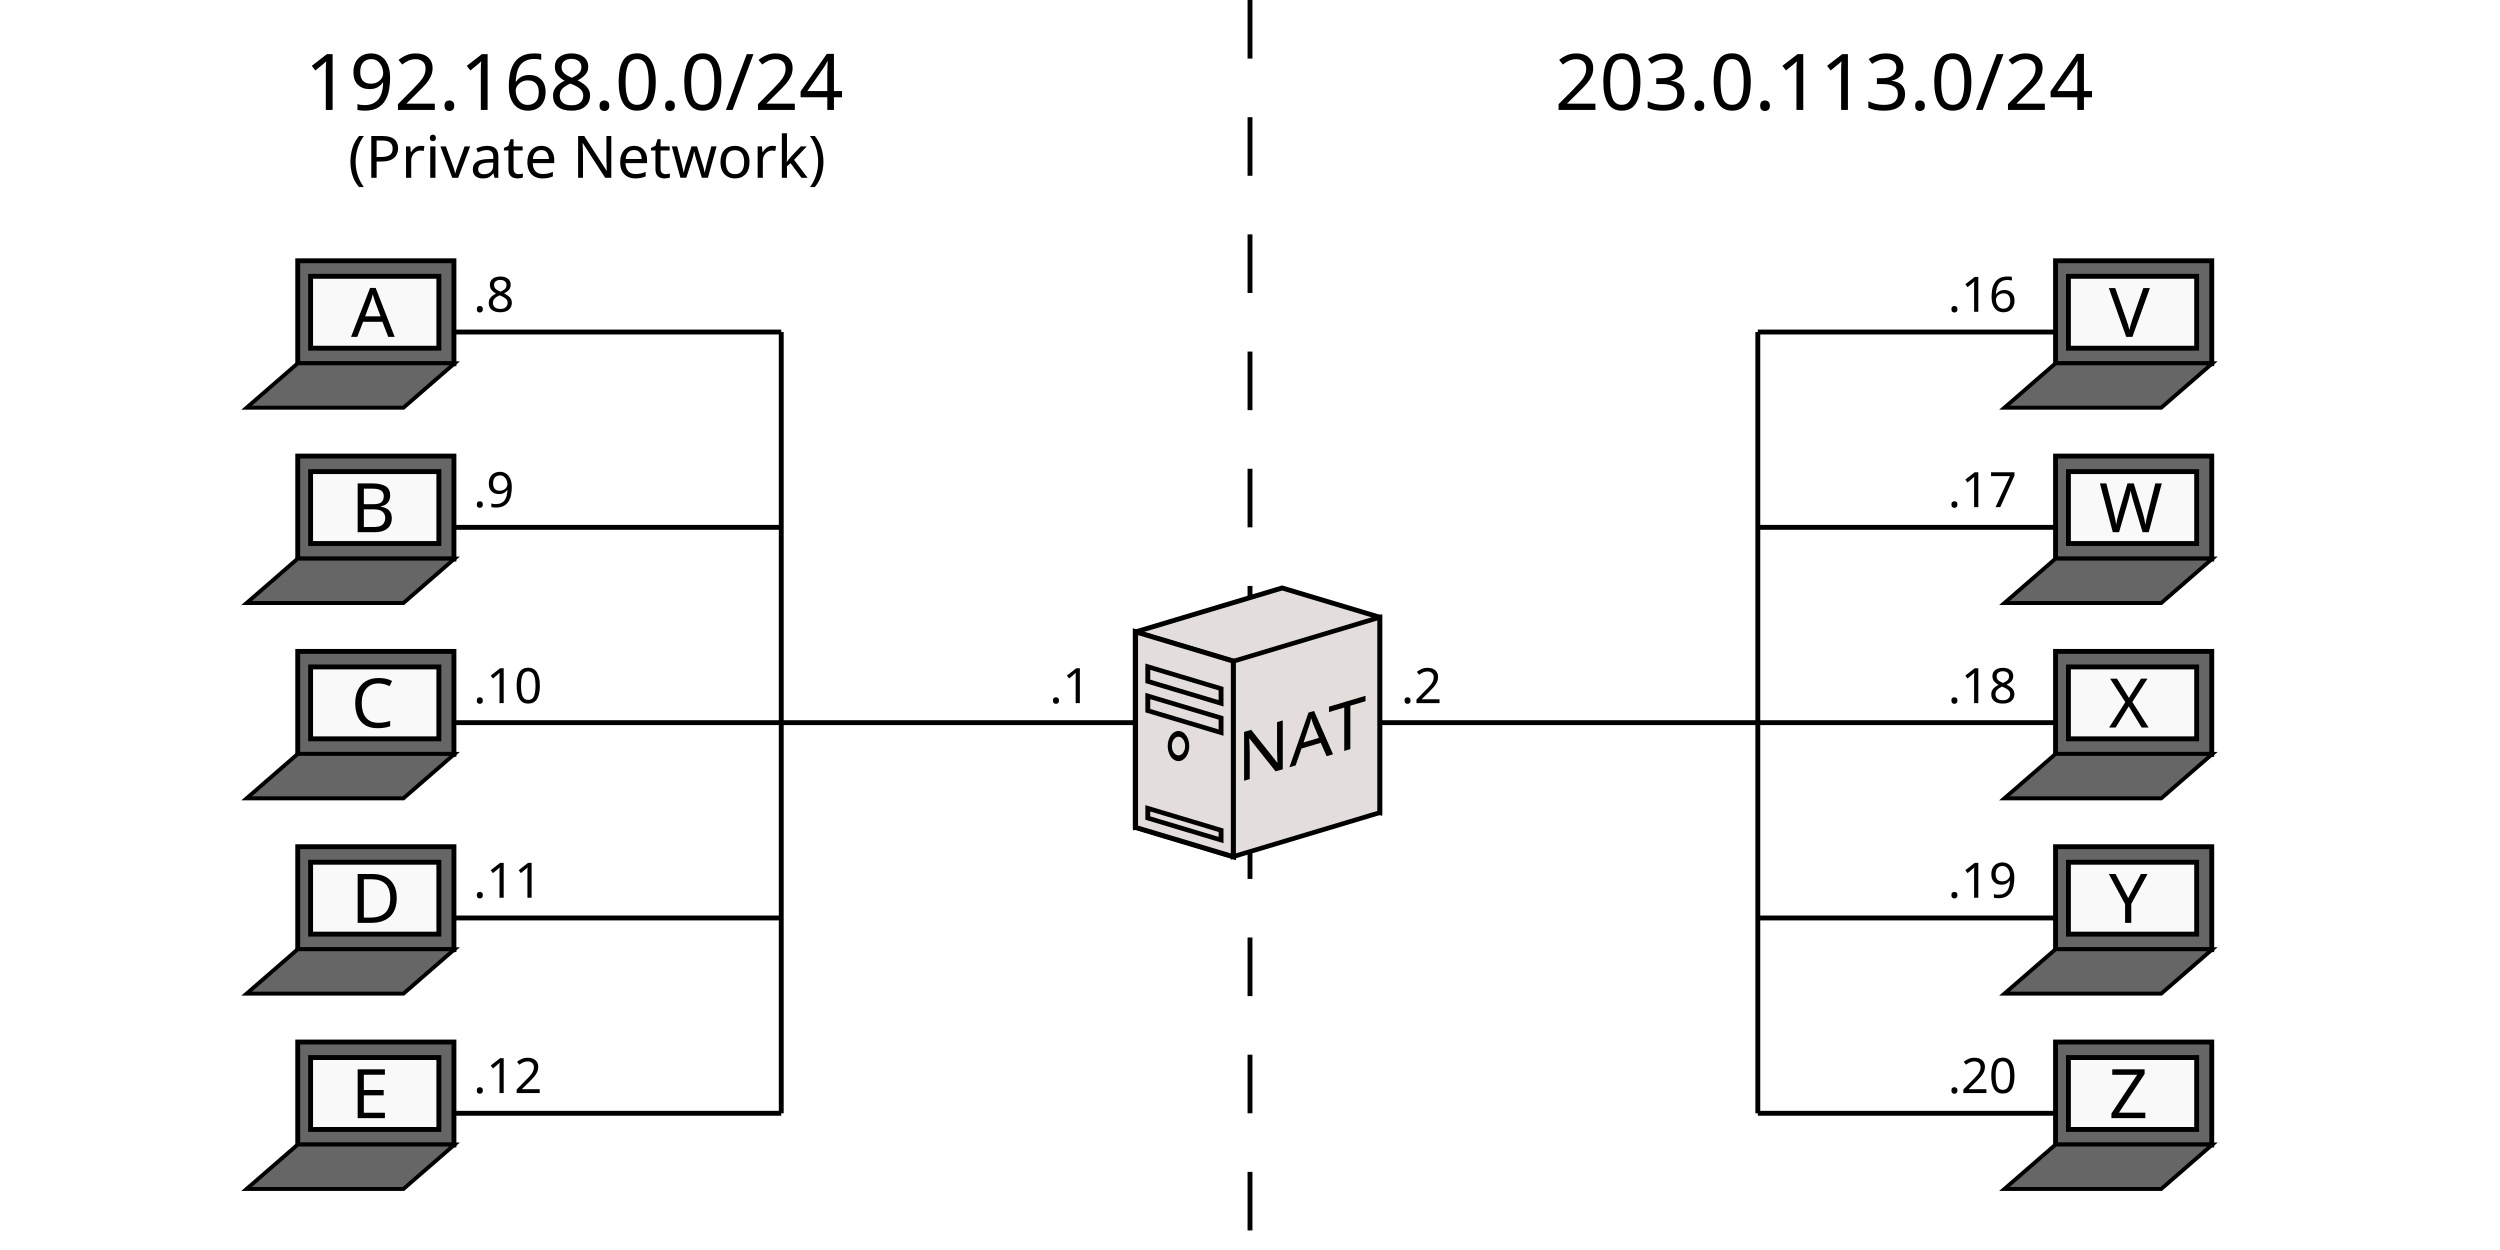
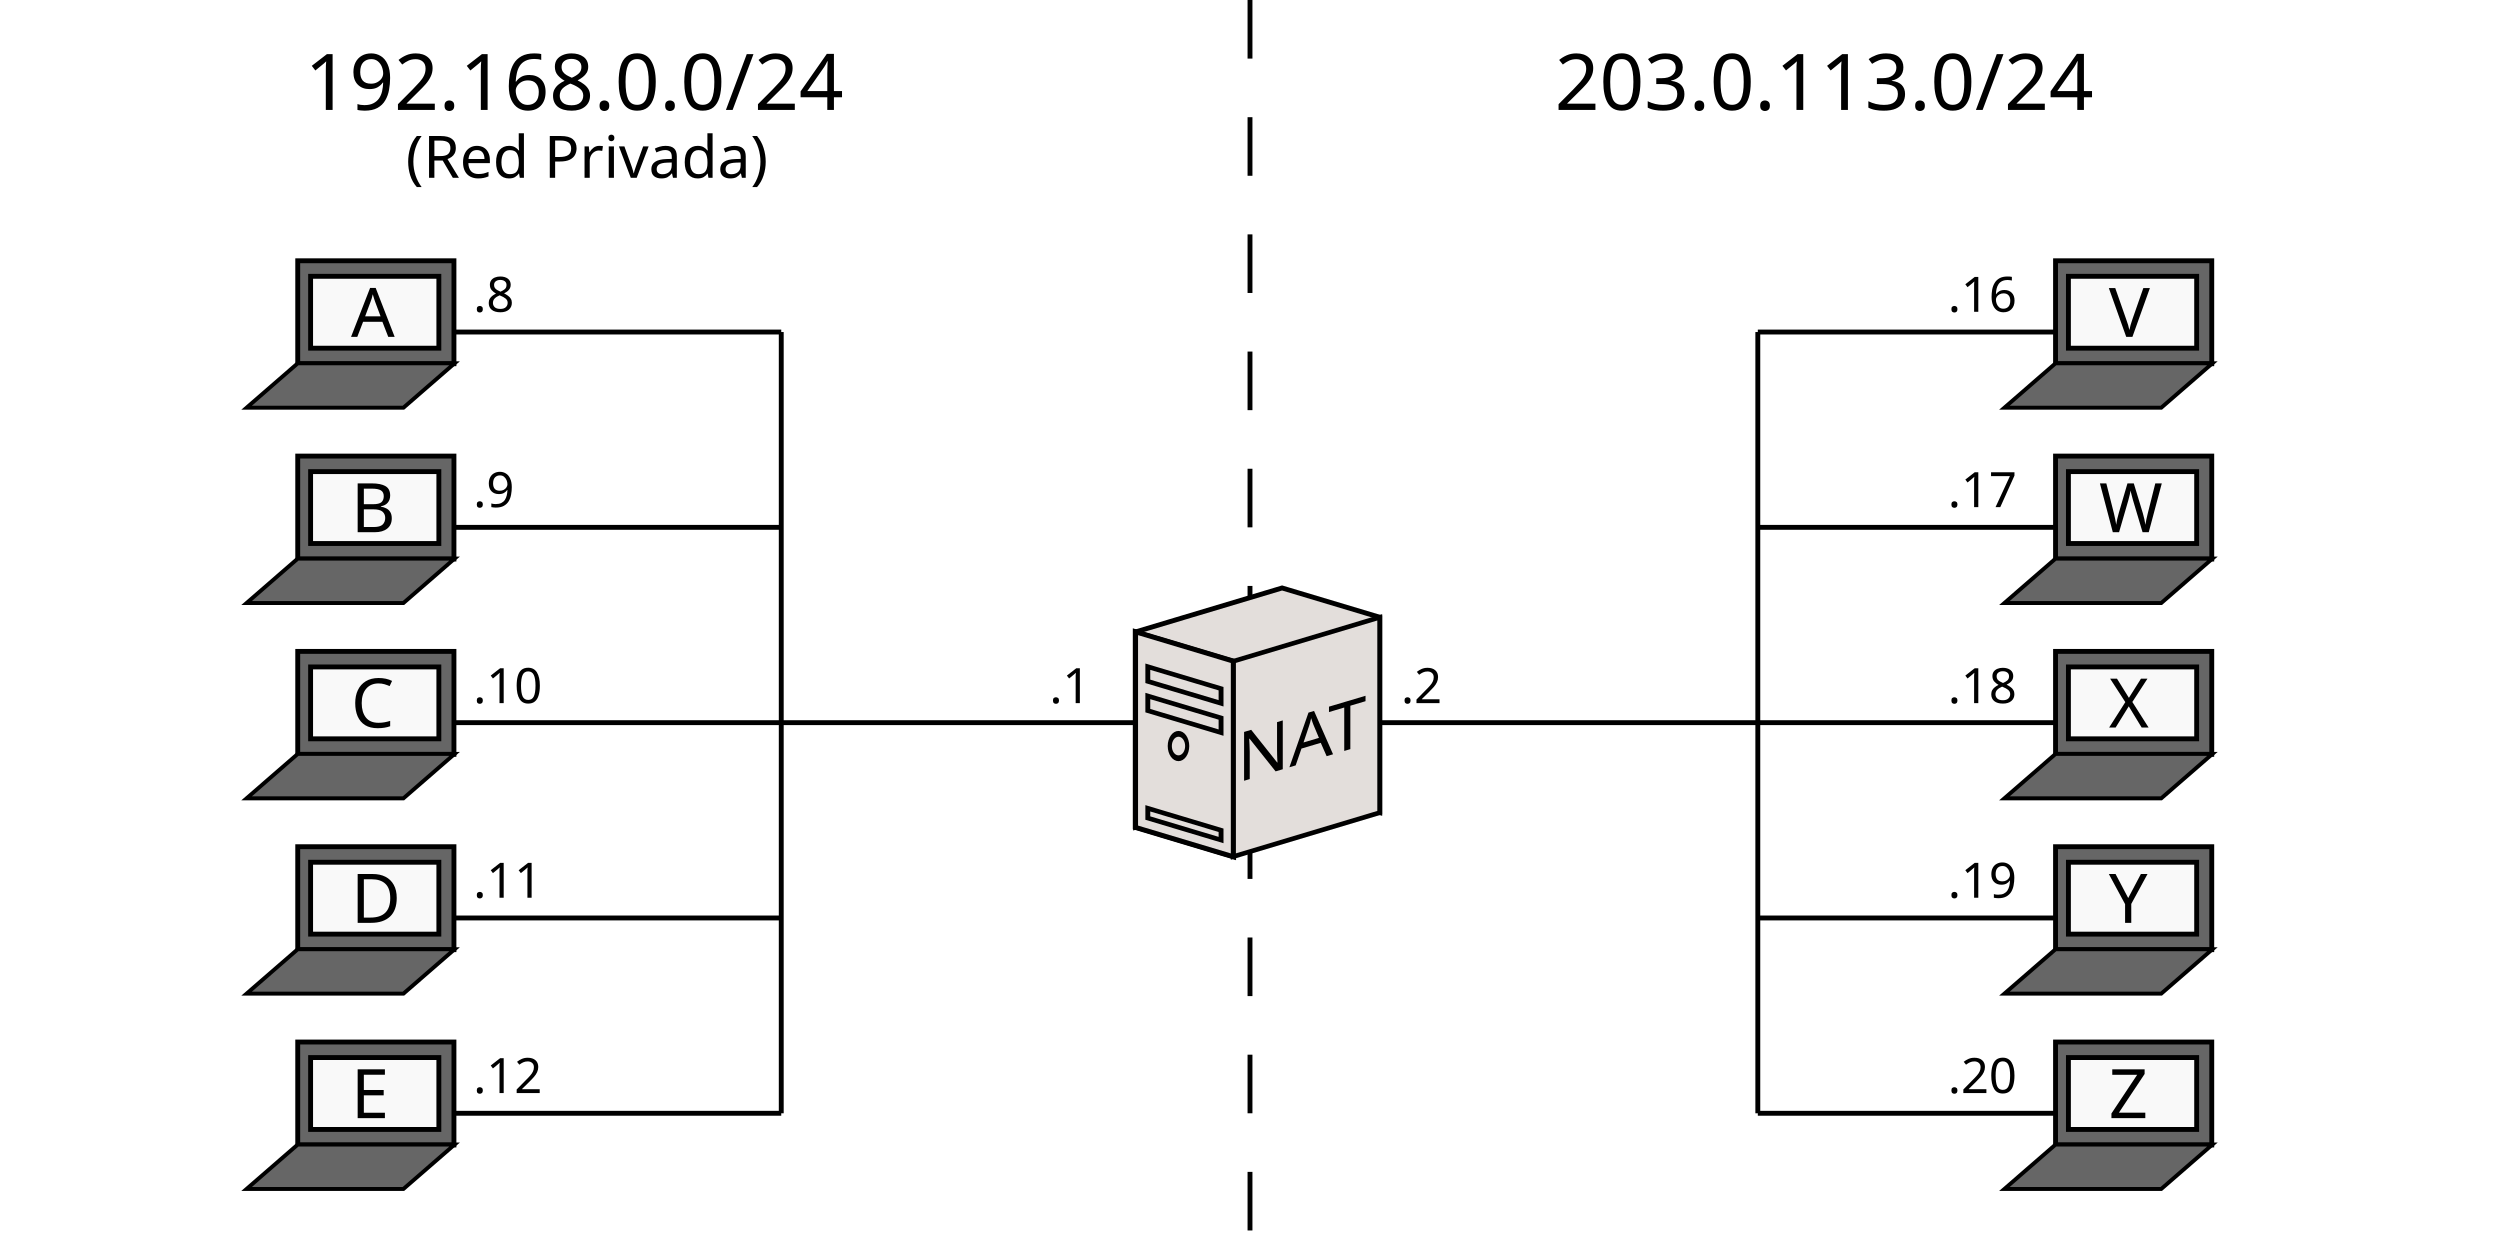
<svg xmlns="http://www.w3.org/2000/svg" xmlns:xlink="http://www.w3.org/1999/xlink" width="512" height="256" id="svg2" version="1.1">
  <defs id="defs4" />
  <g id="layer1" transform="translate(0,-796.3622)" style="display:inline">
    <path style="fill:none;stroke:#000000;stroke-width:1;stroke-linecap:butt;stroke-linejoin:miter;stroke-miterlimit:4;stroke-opacity:1;stroke-dasharray:12, 12;stroke-dashoffset:0" d="m 256,0 0,256" id="path3102" transform="translate(0,796.3622)" />
    <path style="fill:none;stroke:#000000;stroke-width:1px;stroke-linecap:butt;stroke-linejoin:miter;stroke-opacity:1" d="m 80,864.362 80,0" id="path3823" />
    <path id="path3827" d="m 80,904.362 80,0" style="fill:none;stroke:#000000;stroke-width:1px;stroke-linecap:butt;stroke-linejoin:miter;stroke-opacity:1" />
    <path style="fill:none;stroke:#000000;stroke-width:1px;stroke-linecap:butt;stroke-linejoin:miter;stroke-opacity:1" d="m 80,944.362 360,0" id="path3829" />
    <path id="path3831" d="m 80,984.362 80,0" style="fill:none;stroke:#000000;stroke-width:1px;stroke-linecap:butt;stroke-linejoin:miter;stroke-opacity:1" />
    <path style="fill:none;stroke:#000000;stroke-width:1px;stroke-linecap:butt;stroke-linejoin:miter;stroke-opacity:1" d="m 80,1024.362 80,0" id="path3833" />
    <g id="g3141" style="display:inline" transform="matrix(0.7270794,0,0,0.7270794,40.98127,58.80632)">
      <rect style="fill:#666666;stroke:#000000;stroke-width:1.375;stroke-miterlimit:4;stroke-dasharray:none" id="rect3143" width="44" height="29" x="27.5" y="163.5" transform="translate(0,924.3622)" />
      <rect style="fill:#666666;stroke:#000000;stroke-width:1.699;stroke-miterlimit:4;stroke-dasharray:none" id="rect3145" width="44.176" height="19.089" x="1313.716" y="1703.361" transform="matrix(1,0,-0.7551013,0.6556081,0,0)" />
      <rect transform="translate(0,924.3622)" style="fill:#f9f9f9;stroke:#000000;stroke-width:1.375;stroke-miterlimit:4;stroke-dasharray:none" id="rect3147" width="36.125" height="20.25" x="31.125" y="167.875" />
    </g>
    <g transform="translate(232.5723,722.1521)" style="display:inline" id="g4244">
      <path id="rect4226" d="m 30,194.625 -30,9 0,40 30,-9 20,6 0,-40 -20,-6 z" style="fill:#e3dedb;stroke:#000000;stroke-width:1;stroke-miterlimit:4;stroke-opacity:1;stroke-dasharray:none;stroke-dashoffset:0;display:inline" />
      <rect transform="matrix(1,0.3,0,1,0,-796.3622)" y="1000" x="0" height="40" width="20" id="rect4208" style="fill:#ffe680;stroke:#000000;stroke-width:1.145;stroke-miterlimit:4;stroke-opacity:1;stroke-dasharray:none;stroke-dashoffset:0;display:inline" />
      <rect style="fill:#e3dedb;stroke:#000000;stroke-width:1;stroke-miterlimit:4;stroke-opacity:1;stroke-dasharray:none;stroke-dashoffset:0;display:inline" id="rect4210" width="30" height="40" x="20" y="1012" transform="matrix(1,-0.3,0,1,0,-796.3622)" />
      <rect style="fill:#e3dedb;stroke:#000000;stroke-width:1;stroke-miterlimit:4;stroke-opacity:1;stroke-dasharray:none;stroke-dashoffset:0;display:inline" id="rect4234" width="20" height="40" x="0" y="1000" transform="matrix(1,0.3,0,1,0,-796.3622)" />
      <rect transform="matrix(1,0.3,0,1,0,0)" y="210" x="2.5" height="3" width="15" id="rect4236" style="fill:none;stroke:#000000;stroke-width:1;stroke-miterlimit:4;stroke-opacity:1;stroke-dasharray:none;stroke-dashoffset:0;display:inline" />
      <rect style="fill:none;stroke:#000000;stroke-width:1;stroke-miterlimit:4;stroke-opacity:1;stroke-dasharray:none;stroke-dashoffset:0;display:inline" id="rect4238" width="15" height="3" x="2.5" y="216" transform="matrix(1,0.3,0,1,0,0)" />
      <rect transform="matrix(1,0.3,0,1,0,0)" y="239" x="2.5" height="2" width="15" id="rect4240" style="fill:none;stroke:#000000;stroke-width:1;stroke-miterlimit:4;stroke-opacity:1;stroke-dasharray:none;stroke-dashoffset:0;display:inline" />
-       <path transform="matrix(0.7130212,0,0,1,2.008852,0)" d="m 12,227 c 0,1.381 -1.119,2.5 -2.5,2.5 -1.381,0 -2.5,-1.119 -2.5,-2.5 0,-1.381 1.119,-2.5 2.5,-2.5 1.381,0 2.5,1.119 2.5,2.5 z" id="path4242" style="fill:none;stroke:#000000;stroke-width:1.184;stroke-miterlimit:4;stroke-opacity:1;stroke-dasharray:none;stroke-dashoffset:0" />
+       <path transform="matrix(0.7130212,0,0,1,2.008852,0)" d="M 12,227 A 2.5,2.5 0 0 1 9.5,229.5 2.5,2.5 0 0 1 7,227 2.5,2.5 0 0 1 9.5,224.5 2.5,2.5 0 0 1 12,227 Z" id="path4242" style="fill:none;stroke:#000000;stroke-width:1.184;stroke-miterlimit:4;stroke-opacity:1;stroke-dasharray:none;stroke-dashoffset:0" />
    </g>
    <use x="0" y="0" xlink:href="#g3141" id="use3813" transform="translate(0,40)" width="512" height="256" />
    <use height="256" width="512" transform="translate(0,80)" id="use3815" xlink:href="#g3141" y="0" x="0" />
    <use x="0" y="0" xlink:href="#g3141" id="use3817" transform="translate(0,120)" width="512" height="256" />
    <use height="256" width="512" transform="translate(0,160)" id="use3819" xlink:href="#g3141" y="0" x="0" />
    <path style="fill:none;stroke:#000000;stroke-width:1px;stroke-linecap:butt;stroke-linejoin:miter;stroke-opacity:1" d="m 160,1024.362 0,-160" id="path3825" />
    <text xml:space="preserve" style="font-size:10px;font-style:normal;font-weight:normal;line-height:125%;letter-spacing:0px;word-spacing:0px;fill:#000000;fill-opacity:1;stroke:none;font-family:Sans" x="96.931" y="860.221" id="text3835">
      <tspan id="tspan3837" x="96.931" y="860.221">.8</tspan>
    </text>
    <text id="text3839" y="900.221" x="96.931" style="font-size:10px;font-style:normal;font-weight:normal;line-height:125%;letter-spacing:0px;word-spacing:0px;fill:#000000;fill-opacity:1;stroke:none;font-family:Sans" xml:space="preserve">
      <tspan y="900.221" x="96.931" id="tspan3841">.9</tspan>
    </text>
    <text xml:space="preserve" style="font-size:10px;font-style:normal;font-weight:normal;line-height:125%;letter-spacing:0px;word-spacing:0px;fill:#000000;fill-opacity:1;stroke:none;font-family:Sans" x="96.931" y="940.362" id="text3843">
      <tspan id="tspan3845" x="96.931" y="940.362">.10</tspan>
    </text>
    <text id="text3847" y="980.221" x="96.931" style="font-size:10px;font-style:normal;font-weight:normal;line-height:125%;letter-spacing:0px;word-spacing:0px;fill:#000000;fill-opacity:1;stroke:none;font-family:Sans" xml:space="preserve">
      <tspan y="980.221" x="96.931" id="tspan3849">.11</tspan>
    </text>
    <text xml:space="preserve" style="font-size:10px;font-style:normal;font-weight:normal;line-height:125%;letter-spacing:0px;word-spacing:0px;fill:#000000;fill-opacity:1;stroke:none;font-family:Sans" x="96.931" y="1020.221" id="text3851">
      <tspan id="tspan3853" x="96.931" y="1020.221">.12</tspan>
    </text>
    <text id="text3855" y="940.362" x="214.931" style="font-size:10px;font-style:normal;font-weight:normal;line-height:125%;letter-spacing:0px;word-spacing:0px;fill:#000000;fill-opacity:1;stroke:none;font-family:Sans" xml:space="preserve">
      <tspan y="940.362" x="214.931" id="tspan3857">.1</tspan>
    </text>
    <text xml:space="preserve" style="font-size:10px;font-style:normal;font-weight:normal;line-height:125%;letter-spacing:0px;word-spacing:0px;fill:#000000;fill-opacity:1;stroke:none;font-family:Sans" x="286.931" y="940.362" id="text3859">
      <tspan id="tspan3861" x="286.931" y="940.362">.2</tspan>
    </text>
    <path id="path3032" d="m 360,864.362 80,0" style="fill:none;stroke:#000000;stroke-width:1px;stroke-linecap:butt;stroke-linejoin:miter;stroke-opacity:1" />
    <path style="fill:none;stroke:#000000;stroke-width:1px;stroke-linecap:butt;stroke-linejoin:miter;stroke-opacity:1" d="m 360,904.362 80,0" id="path3034" />
    <path style="fill:none;stroke:#000000;stroke-width:1px;stroke-linecap:butt;stroke-linejoin:miter;stroke-opacity:1" d="m 360,984.362 80,0" id="path3036" />
    <path id="path3038" d="m 360,1024.362 80,0" style="fill:none;stroke:#000000;stroke-width:1px;stroke-linecap:butt;stroke-linejoin:miter;stroke-opacity:1" />
    <path id="path3040" d="m 360,1024.362 0,-160" style="fill:none;stroke:#000000;stroke-width:1px;stroke-linecap:butt;stroke-linejoin:miter;stroke-opacity:1" />
    <use x="0" y="0" xlink:href="#g3141" id="use3022" transform="translate(360,0)" width="512" height="256" />
    <use x="0" y="0" xlink:href="#use3813" id="use3024" transform="translate(360,0)" width="512" height="256" />
    <use x="0" y="0" xlink:href="#use3815" id="use3026" transform="translate(360,0)" width="512" height="256" />
    <use x="0" y="0" xlink:href="#use3817" id="use3028" transform="translate(360,0)" width="512" height="256" />
    <use x="0" y="0" xlink:href="#use3819" id="use3030" transform="translate(360,0)" width="512" height="256" />
    <text xml:space="preserve" style="font-size:14px;font-style:normal;font-weight:normal;line-height:125%;letter-spacing:0px;word-spacing:0px;fill:#000000;fill-opacity:1;stroke:none;font-family:Sans" x="71.891" y="865.362" id="text3042">
      <tspan id="tspan3044" x="71.891" y="865.362">A</tspan>
    </text>
    <text id="text3046" y="905.362" x="71.891" style="font-size:14px;font-style:normal;font-weight:normal;line-height:125%;letter-spacing:0px;word-spacing:0px;fill:#000000;fill-opacity:1;stroke:none;font-family:Sans" xml:space="preserve">
      <tspan y="905.362" x="71.891" id="tspan3048">B</tspan>
    </text>
    <text xml:space="preserve" style="font-size:14px;font-style:normal;font-weight:normal;line-height:125%;letter-spacing:0px;word-spacing:0px;fill:#000000;fill-opacity:1;stroke:none;font-family:Sans" x="71.891" y="945.362" id="text3050">
      <tspan id="tspan3052" x="71.891" y="945.362">C</tspan>
    </text>
    <text id="text3054" y="985.362" x="71.891" style="font-size:14px;font-style:normal;font-weight:normal;line-height:125%;letter-spacing:0px;word-spacing:0px;fill:#000000;fill-opacity:1;stroke:none;font-family:Sans" xml:space="preserve">
      <tspan y="985.362" x="71.891" id="tspan3056">D</tspan>
    </text>
    <text xml:space="preserve" style="font-size:14px;font-style:normal;font-weight:normal;line-height:125%;letter-spacing:0px;word-spacing:0px;fill:#000000;fill-opacity:1;stroke:none;font-family:Sans" x="71.891" y="1025.362" id="text3058">
      <tspan id="tspan3060" x="71.891" y="1025.362">E</tspan>
    </text>
    <text id="text3062" y="865.362" x="431.891" style="font-size:14px;font-style:normal;font-weight:normal;line-height:125%;letter-spacing:0px;word-spacing:0px;fill:#000000;fill-opacity:1;stroke:none;font-family:Sans" xml:space="preserve">
      <tspan y="865.362" x="431.891" id="tspan3064">V</tspan>
    </text>
    <text xml:space="preserve" style="font-size:14px;font-style:normal;font-weight:normal;line-height:125%;letter-spacing:0px;word-spacing:0px;fill:#000000;fill-opacity:1;stroke:none;font-family:Sans" x="429.891" y="905.362" id="text3066">
      <tspan id="tspan3068" x="429.891" y="905.362">W</tspan>
    </text>
    <text id="text3070" y="945.362" x="431.891" style="font-size:14px;font-style:normal;font-weight:normal;line-height:125%;letter-spacing:0px;word-spacing:0px;fill:#000000;fill-opacity:1;stroke:none;font-family:Sans" xml:space="preserve">
      <tspan y="945.362" x="431.891" id="tspan3072">X</tspan>
    </text>
    <text xml:space="preserve" style="font-size:14px;font-style:normal;font-weight:normal;line-height:125%;letter-spacing:0px;word-spacing:0px;fill:#000000;fill-opacity:1;stroke:none;font-family:Sans" x="431.891" y="985.362" id="text3074">
      <tspan id="tspan3076" x="431.891" y="985.362">Y</tspan>
    </text>
    <text id="text3078" y="1025.362" x="431.891" style="font-size:14px;font-style:normal;font-weight:normal;line-height:125%;letter-spacing:0px;word-spacing:0px;fill:#000000;fill-opacity:1;stroke:none;font-family:Sans" xml:space="preserve">
      <tspan y="1025.362" x="431.891" id="tspan3080">Z</tspan>
    </text>
    <text id="text3082" y="860.221" x="398.931" style="font-size:10px;font-style:normal;font-weight:normal;line-height:125%;letter-spacing:0px;word-spacing:0px;fill:#000000;fill-opacity:1;stroke:none;font-family:Sans" xml:space="preserve">
      <tspan y="860.221" x="398.931" id="tspan3084">.16</tspan>
    </text>
    <text xml:space="preserve" style="font-size:10px;font-style:normal;font-weight:normal;line-height:125%;letter-spacing:0px;word-spacing:0px;fill:#000000;fill-opacity:1;stroke:none;font-family:Sans" x="398.931" y="900.221" id="text3086">
      <tspan id="tspan3088" x="398.931" y="900.221">.17</tspan>
    </text>
    <text id="text3090" y="940.362" x="398.931" style="font-size:10px;font-style:normal;font-weight:normal;line-height:125%;letter-spacing:0px;word-spacing:0px;fill:#000000;fill-opacity:1;stroke:none;font-family:Sans" xml:space="preserve">
      <tspan y="940.362" x="398.931" id="tspan3092">.18</tspan>
    </text>
    <text xml:space="preserve" style="font-size:10px;font-style:normal;font-weight:normal;line-height:125%;letter-spacing:0px;word-spacing:0px;fill:#000000;fill-opacity:1;stroke:none;font-family:Sans" x="398.931" y="980.221" id="text3094">
      <tspan id="tspan3096" x="398.931" y="980.221">.19</tspan>
    </text>
    <text id="text3098" y="1020.221" x="398.931" style="font-size:10px;font-style:normal;font-weight:normal;line-height:125%;letter-spacing:0px;word-spacing:0px;fill:#000000;fill-opacity:1;stroke:none;font-family:Sans" xml:space="preserve">
      <tspan y="1020.221" x="398.931" id="tspan3100">.20</tspan>
    </text>
    <text xml:space="preserve" style="font-size:16px;font-style:normal;font-weight:normal;text-align:center;line-height:125%;letter-spacing:0px;word-spacing:0px;text-anchor:middle;fill:#000000;fill-opacity:1;stroke:none;font-family:Sans" x="128" y="818.878" id="text3872">
      <tspan id="tspan3874" x="128" y="818.878">192.168.0.0/24</tspan>
    </text>
    <text id="text3876" y="818.878" x="384" style="font-size:16px;font-style:normal;font-weight:normal;text-align:center;line-height:125%;letter-spacing:0px;word-spacing:0px;text-anchor:middle;fill:#000000;fill-opacity:1;stroke:none;font-family:Sans" xml:space="preserve">
      <tspan y="818.878" x="384" id="tspan3878">203.0.113.0/24</tspan>
    </text>
    <text id="text3880" y="1032.121" x="253.43" style="font-size:14px;font-style:normal;font-weight:normal;line-height:125%;letter-spacing:0px;word-spacing:0px;fill:#000000;fill-opacity:1;stroke:none;font-family:Sans" xml:space="preserve" transform="matrix(1,-0.2977329,0,1,0,0)">
      <tspan y="1032.121" x="253.43" id="tspan3882">NAT</tspan>
    </text>
-     <text xml:space="preserve" style="font-size:12px;font-style:normal;font-weight:normal;text-align:center;line-height:125%;letter-spacing:0px;word-spacing:0px;text-anchor:middle;fill:#000000;fill-opacity:1;stroke:none;font-family:Sans" x="128" y="832.78" id="text3067">
-       <tspan id="tspan3069" x="128" y="832.78">(Private Network)</tspan>
+     <text xml:space="preserve" style="font-style:normal;font-weight:normal;font-size:12px;line-height:125%;font-family:Sans;text-align:center;letter-spacing:0px;word-spacing:0px;text-anchor:middle;fill:#000000;fill-opacity:1;stroke:none" x="128" y="832.78" id="text3067">
+       <tspan id="tspan3069" x="128" y="832.78">(Red Privada)</tspan>
    </text>
  </g>
</svg>
